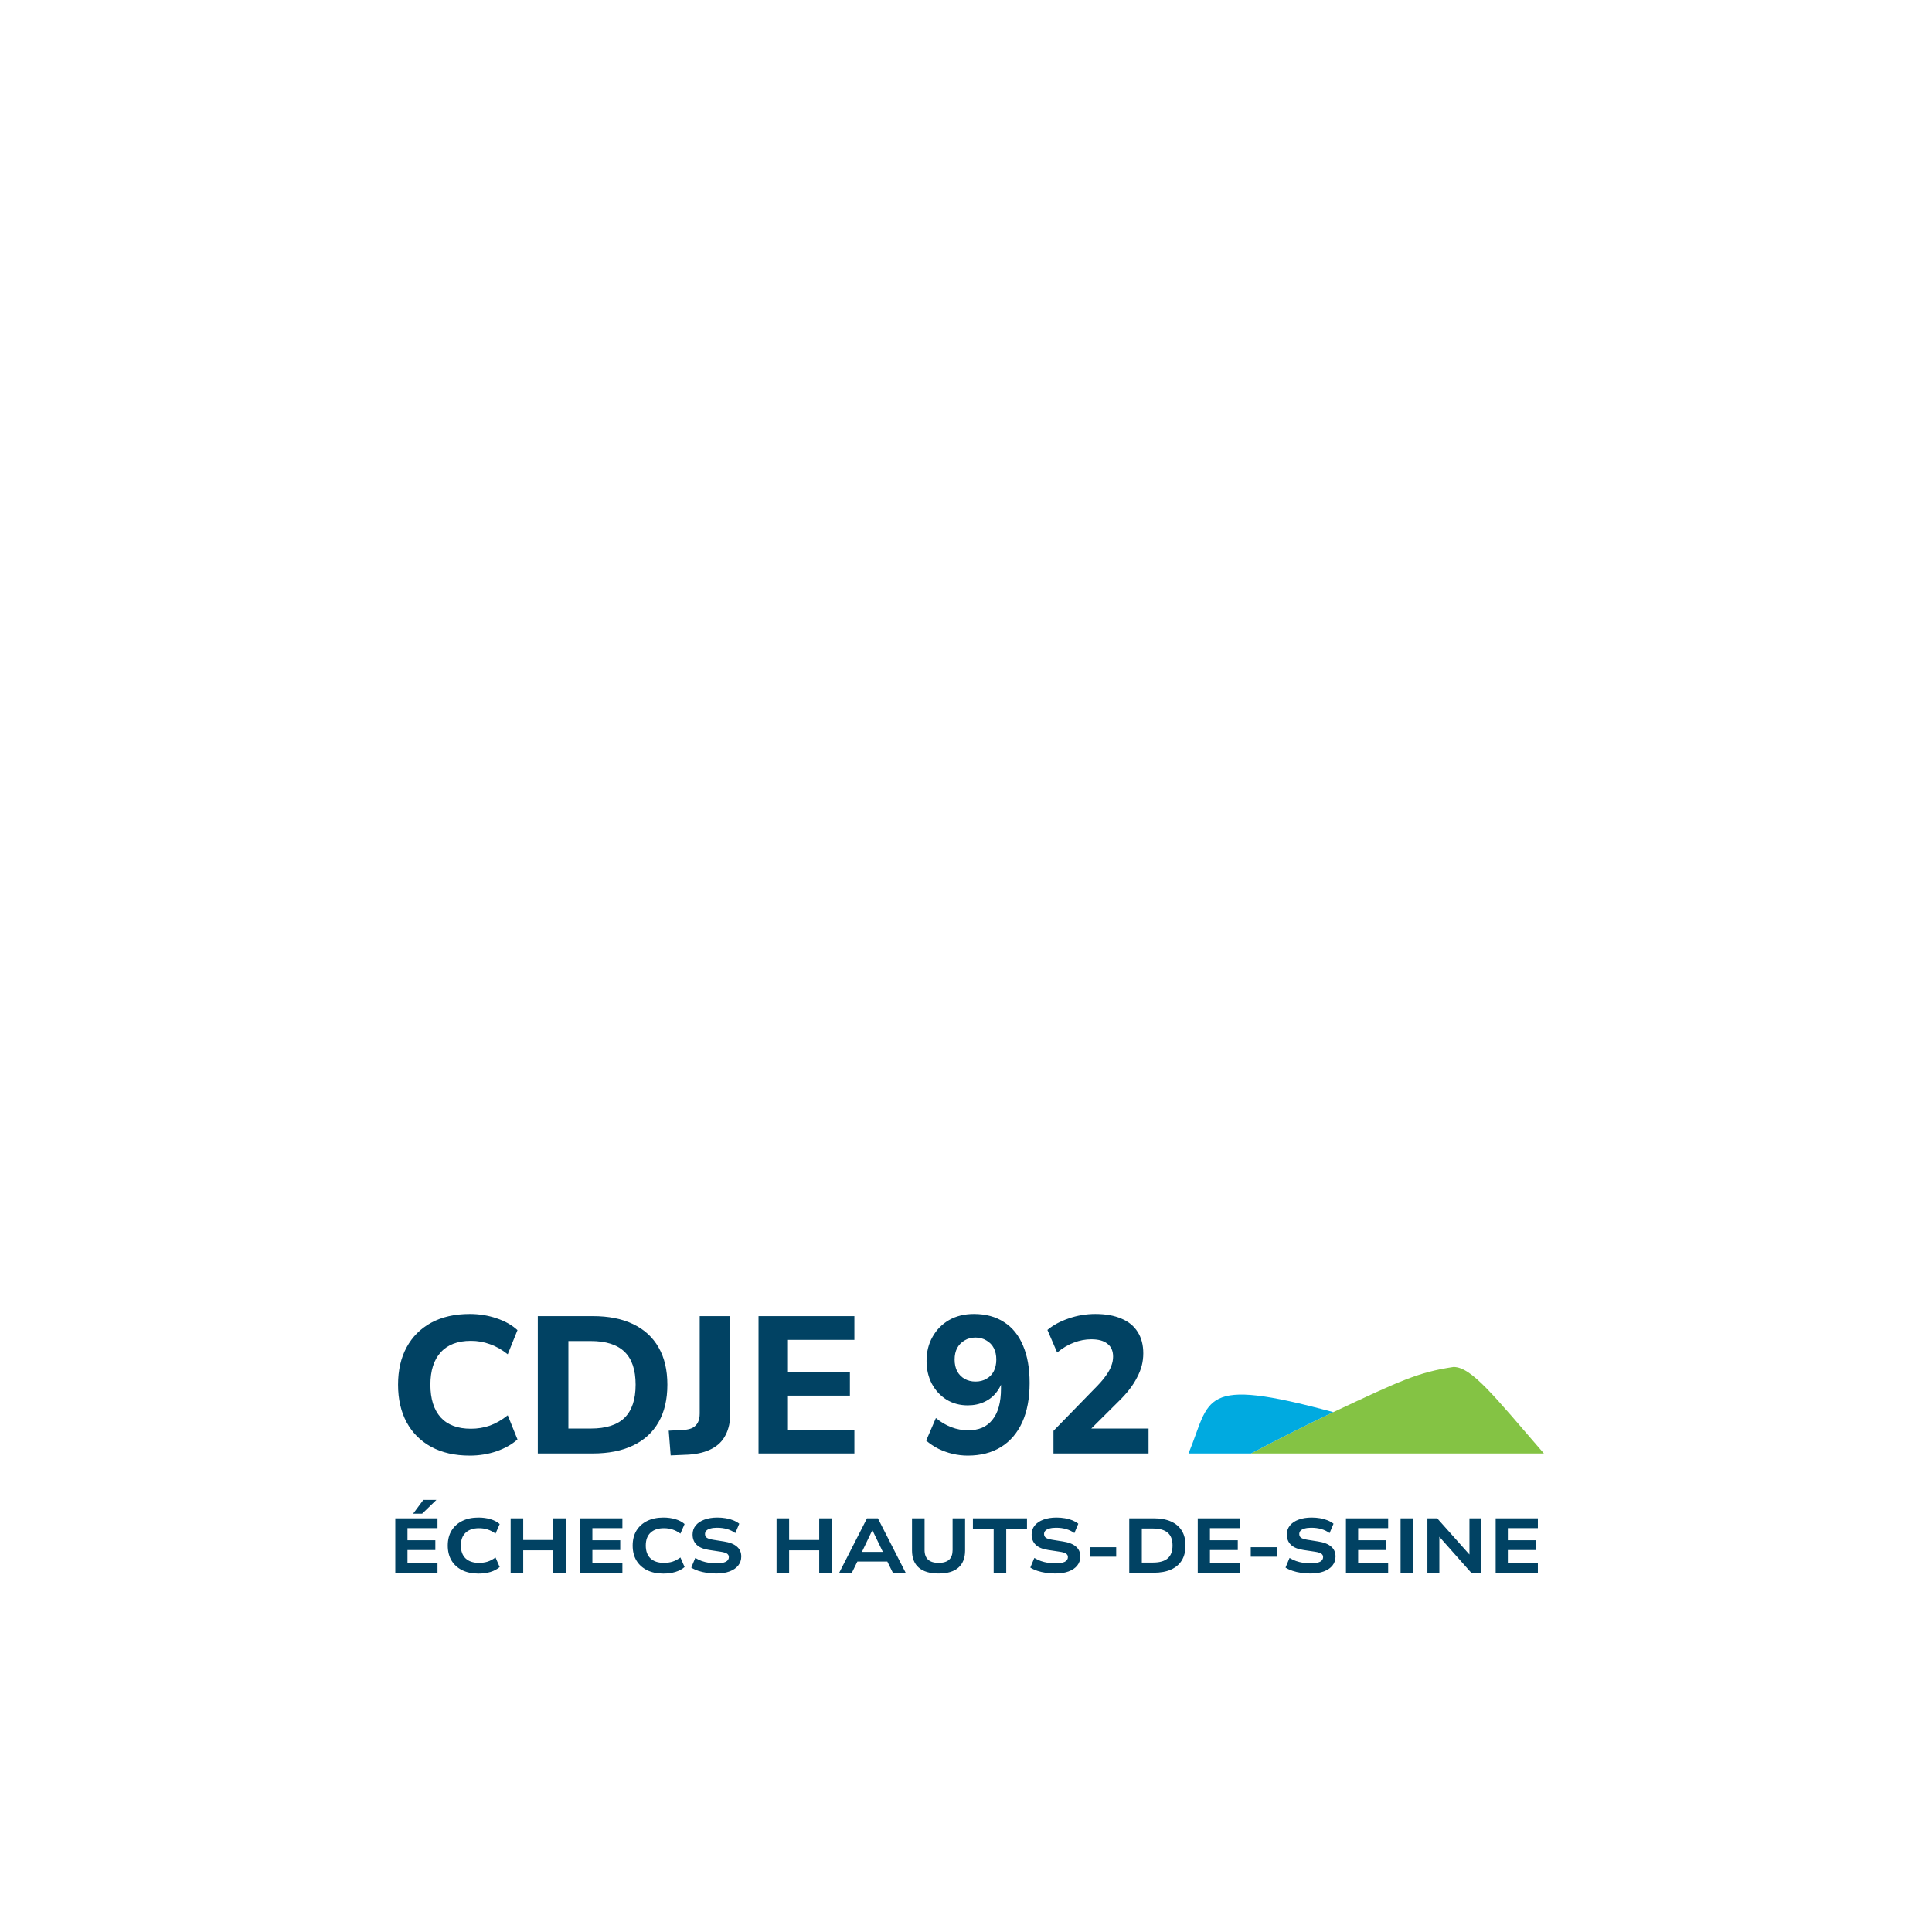
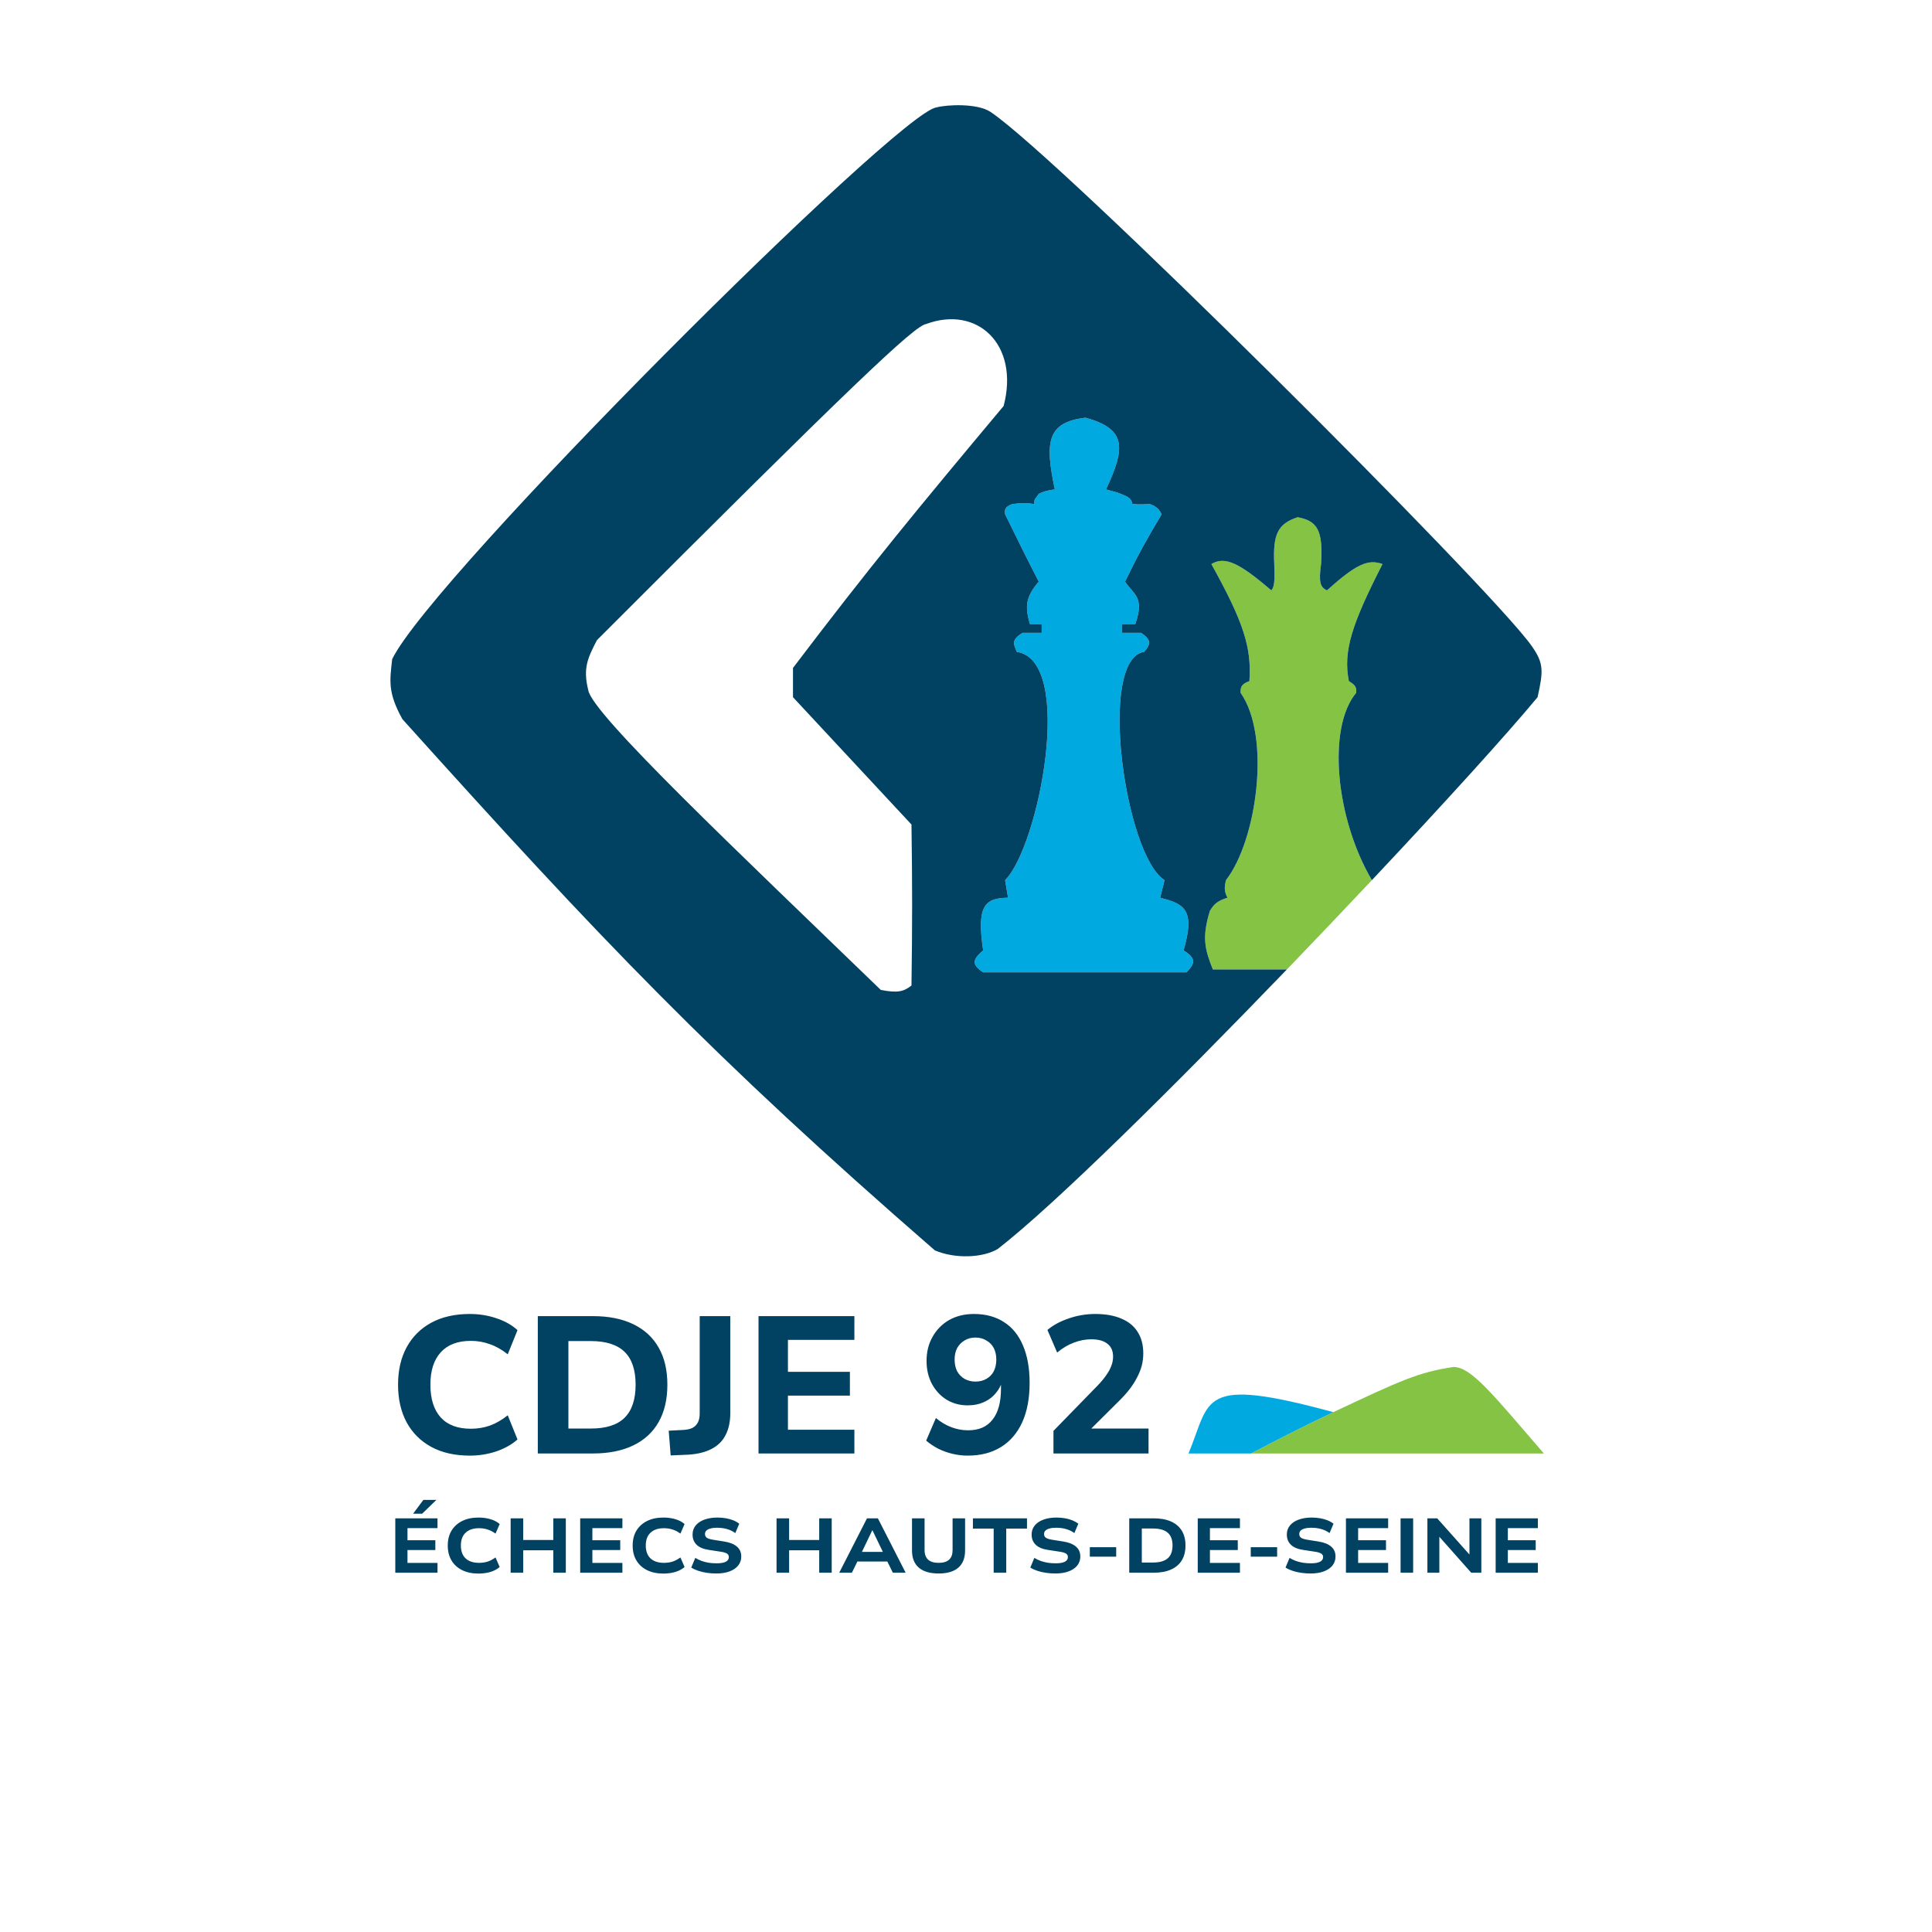
<svg xmlns="http://www.w3.org/2000/svg" width="2479" height="2479" viewBox="0 0 2479 2479" fill="none">
+   <path d="M1261.52 1247.65H1522.42C1533.41 1236.18 1535.37 1229.91 1518.67 1219.49C1534.06 1166.56 1519.2 1159.82 1488.64 1151.89L1494.27 1129.35C1443.59 1097.43 1407.93 845.804 1467.99 836.415C1477.14 826.208 1477.04 820.816 1464.23 812.004H1439.83V800.737H1456.73C1468.97 765.614 1454.46 762.962 1443.59 746.281C1460.63 711.168 1471.09 692.473 1490.51 659.903C1487.1 652.754 1483.54 649.947 1475.5 646.758C1466.64 647.228 1461.86 647.39 1452.97 646.758C1451.89 639.612 1447.38 637.214 1437.96 633.613C1431.45 630.849 1428.93 630.981 1419.19 627.98C1444.04 574.607 1445.87 550.667 1392.91 535.968C1343.27 541.81 1340.55 567.149 1353.49 627.98C1343.68 629.212 1339.36 630.585 1332.85 633.613C1329.84 638.96 1326.23 639.815 1327.22 646.758C1318.08 645.334 1311.73 645.048 1299.06 646.758C1288.98 650.452 1289.15 653.823 1289.68 659.903C1306.43 693.999 1315.79 713.204 1332.85 746.281C1316.62 765.519 1314.49 777.334 1321.58 800.737H1336.6V812.004H1312.2C1296.53 821.433 1300.94 826.822 1304.69 836.415C1379.77 847.682 1332.85 1086.16 1289.68 1129.35L1293.43 1151.89C1262.92 1152.22 1253.14 1162.98 1261.52 1219.49C1248.27 1230.95 1245.89 1237.24 1261.52 1247.65Z" fill="#00AAE0" />
+   <path d="M1556.21 1243.9H1651.26C1688.54 1205.2 1725.37 1166.49 1760.31 1129.35C1713.87 1050.48 1702.61 934.061 1740.15 888.994C1741.16 881.031 1737.76 878.362 1730.77 873.971C1723.13 835.166 1734.74 800.533 1773.94 723.748C1755.61 717.156 1740.54 723.413 1702.61 757.548C1694.17 753.576 1691.8 747.514 1695.1 723.748C1697.97 679.365 1689.72 668.412 1665.07 663.658C1639.49 672.104 1633.15 685.52 1635.04 723.748C1635.75 745.062 1635.34 752.975 1631.29 757.548C1589.83 721.995 1571.67 713.378 1554.33 723.748C1595.62 798.118 1606.18 830.828 1603.13 873.971C1593.82 877.394 1591.45 880.702 1591.87 888.994C1631.29 945.328 1612.52 1078.65 1573.1 1129.35C1570.67 1139.06 1571.02 1144.22 1574.98 1151.89C1561.8 1156.06 1557.62 1160.17 1552.45 1168.79C1541.93 1202.97 1545.98 1218.1 1556.21 1243.9Z" fill="#84C344" />
+   <path fill-rule="evenodd" clip-rule="evenodd" d="M1270.9 143.548C1254 132.274 1214.59 134.164 1201.45 137.876C1152.65 143.553 553.901 740.648 503.212 845.784C500.109 873.448 497.376 888.685 516.351 922.774C769.753 1204.46 914.28 1356.56 1199.58 1604.43C1226.19 1615.69 1261.52 1613.82 1280.29 1602.56C1353.63 1545.6 1505.86 1394.83 1651.26 1243.9H1556.21C1545.98 1218.1 1541.93 1202.97 1552.45 1168.79C1557.62 1160.17 1561.8 1156.06 1574.98 1151.89C1571.02 1144.22 1570.67 1139.06 1573.1 1129.35C1612.52 1078.65 1631.29 945.328 1591.87 888.994C1591.45 880.702 1593.82 877.394 1603.13 873.971C1606.18 830.828 1595.62 798.118 1554.33 723.748C1571.67 713.378 1589.83 721.995 1631.29 757.548C1635.34 752.975 1635.75 745.062 1635.04 723.748C1633.15 685.52 1639.49 672.104 1665.07 663.658C1689.72 668.412 1697.97 679.365 1695.1 723.748C1691.8 747.514 1694.17 753.576 1702.61 757.548C1740.54 723.413 1755.61 717.156 1773.94 723.748C1734.74 800.533 1723.13 835.166 1730.77 873.971C1737.76 878.362 1741.16 881.031 1740.15 888.994C1702.61 934.061 1713.87 1050.48 1760.31 1129.35C1854.16 1029.6 1934.35 941.153 1972.89 894.607C1980.45 860.771 1980.91 850.936 1965.39 828.904C1912.46 753.792 1359.12 202.428 1270.9 143.548ZM1169.54 1057.98C1170.66 1138.08 1170.67 1183.31 1169.54 1264.53C1159.62 1272.38 1151.75 1274.42 1130.12 1270.17C948.373 1094.27 758.491 915.283 754.727 885.218C747.929 857.516 753.942 844.421 765.989 821.373C1094.32 492.75 1173.26 418.038 1188.31 415.769C1254.01 391.378 1308.45 442.078 1287.79 520.926C1177.12 653.22 1115.91 727.252 1017.5 857.051V894.607L1169.54 1057.98ZM1522.42 1247.65H1261.52C1245.89 1237.24 1248.27 1230.95 1261.52 1219.49C1253.14 1162.98 1262.92 1152.22 1293.43 1151.89L1289.68 1129.35C1332.85 1086.16 1379.77 847.682 1304.69 836.415C1300.94 826.822 1296.53 821.433 1312.2 812.004H1336.6V800.737H1321.58C1314.49 777.334 1316.62 765.519 1332.85 746.281C1315.79 713.204 1306.43 693.999 1289.68 659.903C1289.15 653.823 1288.98 650.452 1299.06 646.758C1311.73 645.048 1318.08 645.334 1327.22 646.758C1326.23 639.815 1329.84 638.96 1332.85 633.613C1339.36 630.585 1343.68 629.212 1353.49 627.98C1340.55 567.149 1343.27 541.81 1392.91 535.968C1445.87 550.667 1444.04 574.607 1419.19 627.98C1428.93 630.981 1431.45 630.849 1437.96 633.613C1447.38 637.214 1451.89 639.612 1452.97 646.758C1461.86 647.39 1466.64 647.228 1475.5 646.758C1483.54 649.947 1487.1 652.754 1490.51 659.903C1471.09 692.473 1460.63 711.168 1443.59 746.281C1454.46 762.962 1468.97 765.614 1456.73 800.737H1439.83V812.004H1464.23C1477.04 820.816 1477.14 826.208 1467.99 836.415C1407.93 845.804 1443.59 1097.43 1494.27 1129.35L1488.64 1151.89C1519.2 1159.82 1534.06 1166.56 1518.67 1219.49C1535.37 1229.91 1533.41 1236.18 1522.42 1247.65Z" fill="#014263" />
  <path d="M602.75 1867.75C583.583 1867.75 567.083 1864 553.25 1856.5C539.583 1849 529.083 1838.5 521.75 1825C514.417 1811.33 510.75 1795.25 510.75 1776.75C510.75 1758.25 514.417 1742.25 521.75 1728.75C529.083 1715.25 539.583 1704.75 553.25 1697.25C567.083 1689.75 583.583 1686 602.75 1686C614.75 1686 626.167 1687.83 637 1691.5C648 1695.17 657 1700.25 664 1706.75L651.5 1737.75C644 1731.75 636.333 1727.42 628.5 1724.75C620.833 1721.92 612.75 1720.5 604.25 1720.5C587.25 1720.5 574.333 1725.42 565.5 1735.25C556.667 1744.92 552.25 1758.75 552.25 1776.75C552.25 1794.92 556.667 1808.92 565.5 1818.75C574.333 1828.42 587.25 1833.25 604.25 1833.25C612.75 1833.25 620.833 1831.92 628.5 1829.25C636.333 1826.42 644 1822 651.5 1816L664 1847C657 1853.33 648 1858.42 637 1862.25C626.167 1865.92 614.75 1867.75 602.75 1867.75ZM690.072 1865V1688.75H760.572C780.906 1688.75 798.156 1692.17 812.322 1699C826.656 1705.83 837.572 1715.83 845.072 1729C852.572 1742 856.322 1757.92 856.322 1776.75C856.322 1795.58 852.572 1811.58 845.072 1824.75C837.572 1837.92 826.656 1847.92 812.322 1854.75C798.156 1861.58 780.906 1865 760.572 1865H690.072ZM729.322 1833H758.072C777.572 1833 791.989 1828.42 801.322 1819.25C810.822 1809.92 815.572 1795.75 815.572 1776.75C815.572 1757.75 810.822 1743.67 801.322 1734.5C791.822 1725.33 777.406 1720.75 758.072 1720.75H729.322V1833ZM860.549 1867.5L858.049 1835.75L877.549 1834.75C882.215 1834.42 885.965 1833.5 888.799 1832C891.799 1830.33 894.049 1828 895.549 1825C897.049 1822 897.799 1818.25 897.799 1813.75V1688.75H937.049V1813.25C937.049 1824.25 935.049 1833.58 931.049 1841.25C927.215 1848.92 921.299 1854.83 913.299 1859C905.465 1863.17 895.632 1865.67 883.799 1866.5L860.549 1867.5ZM973.275 1865V1688.75H1096.28V1719.25H1011.03V1760.25H1090.53V1790.75H1011.03V1834.5H1096.28V1865H973.275ZM1241.63 1867.75C1235.3 1867.75 1228.88 1867 1222.38 1865.5C1216.05 1864 1209.97 1861.83 1204.13 1859C1198.3 1856 1193.05 1852.5 1188.38 1848.5L1200.88 1819.5C1207.05 1824.67 1213.63 1828.58 1220.63 1831.25C1227.63 1833.92 1234.8 1835.25 1242.13 1835.25C1248.97 1835.25 1254.97 1834.17 1260.13 1832C1265.47 1829.67 1269.88 1826.25 1273.38 1821.75C1277.05 1817.25 1279.8 1811.67 1281.63 1805C1283.47 1798.33 1284.38 1790.58 1284.38 1781.75V1765.75H1287.63C1286.3 1773.42 1283.47 1780.08 1279.13 1785.75C1274.97 1791.42 1269.63 1795.75 1263.13 1798.75C1256.8 1801.75 1249.63 1803.25 1241.63 1803.25C1231.63 1803.25 1222.63 1800.83 1214.63 1796C1206.63 1791 1200.3 1784.17 1195.63 1775.5C1191.13 1766.83 1188.88 1757.08 1188.88 1746.25C1188.88 1734.58 1191.47 1724.25 1196.63 1715.25C1201.8 1706.08 1208.88 1698.92 1217.88 1693.75C1227.05 1688.58 1237.63 1686 1249.63 1686C1264.8 1686 1277.72 1689.5 1288.38 1696.5C1299.05 1703.33 1307.13 1713.33 1312.63 1726.5C1318.3 1739.67 1321.13 1755.67 1321.13 1774.5C1321.13 1794.17 1317.97 1811 1311.63 1825C1305.3 1838.83 1296.22 1849.42 1284.38 1856.75C1272.55 1864.08 1258.3 1867.75 1241.63 1867.75ZM1251.63 1772.75C1256.97 1772.75 1261.63 1771.58 1265.63 1769.25C1269.8 1766.92 1272.97 1763.67 1275.13 1759.5C1277.3 1755.17 1278.38 1750.17 1278.38 1744.5C1278.38 1738.83 1277.3 1733.92 1275.13 1729.75C1272.97 1725.58 1269.8 1722.33 1265.63 1720C1261.63 1717.5 1256.97 1716.25 1251.63 1716.25C1246.3 1716.25 1241.63 1717.5 1237.63 1720C1233.63 1722.33 1230.47 1725.58 1228.13 1729.75C1225.97 1733.92 1224.88 1738.83 1224.88 1744.5C1224.88 1750.17 1225.97 1755.17 1228.13 1759.5C1230.47 1763.67 1233.63 1766.92 1237.63 1769.25C1241.8 1771.58 1246.47 1772.75 1251.63 1772.75ZM1351.72 1865V1836L1408.22 1778C1412.88 1773.17 1416.63 1768.67 1419.47 1764.5C1422.47 1760.33 1424.63 1756.33 1425.97 1752.5C1427.47 1748.67 1428.22 1744.75 1428.22 1740.75C1428.22 1733.42 1425.8 1727.92 1420.97 1724.25C1416.3 1720.42 1409.38 1718.5 1400.22 1718.5C1392.72 1718.5 1385.3 1719.92 1377.97 1722.75C1370.63 1725.42 1363.47 1729.67 1356.47 1735.5L1343.97 1706.5C1351.3 1700.33 1360.38 1695.42 1371.22 1691.75C1382.22 1687.92 1393.63 1686 1405.47 1686C1418.63 1686 1429.8 1688 1438.97 1692C1448.13 1695.83 1455.05 1701.5 1459.72 1709C1464.55 1716.5 1466.97 1725.67 1466.97 1736.5C1466.97 1742 1466.3 1747.33 1464.97 1752.5C1463.63 1757.5 1461.63 1762.5 1458.97 1767.5C1456.47 1772.5 1453.22 1777.58 1449.22 1782.75C1445.22 1787.92 1440.47 1793.17 1434.97 1798.5L1390.72 1842.5L1390.47 1833H1473.72V1865H1351.72Z" fill="#014263" />
  <path d="M507.207 2018V1948.2H561.36V1960.78H522.849V1976.32H558.588V1988.89H522.849V2005.43H561.36V2018H507.207ZM530.076 1942.26L543.243 1924.54H559.974L541.659 1942.26H530.076ZM613.932 2019.09C605.946 2019.09 598.983 2017.64 593.043 2014.73C587.169 2011.83 582.615 2007.7 579.381 2002.36C576.147 1996.95 574.53 1990.54 574.53 1983.15C574.53 1975.69 576.147 1969.29 579.381 1963.95C582.681 1958.6 587.268 1954.47 593.142 1951.57C599.016 1948.67 605.946 1947.21 613.932 1947.21C619.476 1947.21 624.591 1947.91 629.277 1949.29C634.029 1950.68 637.989 1952.76 641.157 1955.53L635.811 1967.81C632.445 1965.36 629.079 1963.62 625.713 1962.56C622.347 1961.44 618.651 1960.88 614.625 1960.88C607.299 1960.88 601.59 1962.79 597.498 1966.62C593.406 1970.38 591.36 1975.86 591.36 1983.05C591.36 1990.25 593.373 1995.76 597.399 1999.59C601.491 2003.41 607.233 2005.33 614.625 2005.33C618.651 2005.33 622.347 2004.8 625.713 2003.74C629.079 2002.62 632.445 2000.84 635.811 1998.4L641.157 2010.67C637.989 2013.45 634.029 2015.56 629.277 2017.01C624.591 2018.4 619.476 2019.09 613.932 2019.09ZM655.224 2018V1948.2H671.361V1976.02H709.971V1948.2H726.009V2018H709.971V1989.19H671.361V2018H655.224ZM744.459 2018V1948.2H798.612V1960.78H760.101V1976.32H795.84V1988.89H760.101V2005.43H798.612V2018H744.459ZM851.184 2019.09C843.198 2019.09 836.235 2017.64 830.295 2014.73C824.421 2011.83 819.867 2007.7 816.633 2002.36C813.399 1996.95 811.782 1990.54 811.782 1983.15C811.782 1975.69 813.399 1969.29 816.633 1963.95C819.933 1958.6 824.52 1954.47 830.394 1951.57C836.268 1948.67 843.198 1947.21 851.184 1947.21C856.728 1947.21 861.843 1947.91 866.529 1949.29C871.281 1950.68 875.241 1952.76 878.409 1955.53L873.063 1967.81C869.697 1965.36 866.331 1963.62 862.965 1962.56C859.599 1961.44 855.903 1960.88 851.877 1960.88C844.551 1960.88 838.842 1962.79 834.75 1966.62C830.658 1970.38 828.612 1975.86 828.612 1983.05C828.612 1990.25 830.625 1995.76 834.651 1999.59C838.743 2003.41 844.485 2005.33 851.877 2005.33C855.903 2005.33 859.599 2004.8 862.965 2003.74C866.331 2002.62 869.697 2000.84 873.063 1998.4L878.409 2010.67C875.241 2013.45 871.281 2015.56 866.529 2017.01C861.843 2018.4 856.728 2019.09 851.184 2019.09ZM919.049 2018.99C914.891 2018.99 910.832 2018.69 906.872 2018.1C902.912 2017.5 899.249 2016.65 895.883 2015.52C892.517 2014.4 889.547 2013.02 886.973 2011.37L892.121 1998.99C894.827 2000.58 897.599 2001.9 900.437 2002.95C903.341 2003.94 906.377 2004.7 909.545 2005.23C912.779 2005.69 916.112 2005.92 919.544 2005.92C924.692 2005.92 928.586 2005.26 931.226 2003.94C933.866 2002.56 935.186 2000.58 935.186 1998C935.186 1996.48 934.757 1995.3 933.899 1994.44C933.107 1993.51 931.886 1992.79 930.236 1992.26C928.652 1991.73 926.672 1991.3 924.296 1990.97L909.941 1988.79C902.747 1987.74 897.401 1985.53 893.903 1982.16C890.405 1978.8 888.656 1974.41 888.656 1968.99C888.656 1964.51 889.976 1960.65 892.616 1957.41C895.322 1954.11 899.051 1951.6 903.803 1949.89C908.621 1948.11 914.165 1947.21 920.435 1947.21C924.197 1947.21 927.827 1947.51 931.325 1948.11C934.823 1948.7 938.024 1949.59 940.928 1950.78C943.832 1951.97 946.373 1953.42 948.551 1955.13L943.502 1967.11C940.202 1964.74 936.638 1963.02 932.81 1961.97C928.982 1960.84 924.692 1960.28 919.94 1960.28C916.706 1960.28 913.934 1960.61 911.624 1961.27C909.314 1961.87 907.565 1962.76 906.377 1963.95C905.189 1965.13 904.595 1966.59 904.595 1968.3C904.595 1970.48 905.42 1972.13 907.07 1973.25C908.786 1974.31 911.492 1975.13 915.188 1975.73L928.85 1977.9C936.242 1979.03 941.786 1981.2 945.482 1984.44C949.244 1987.61 951.125 1991.86 951.125 1997.21C951.125 2001.63 949.805 2005.49 947.165 2008.79C944.591 2012.03 940.895 2014.53 936.077 2016.32C931.259 2018.1 925.583 2018.99 919.049 2018.99ZM996.406 2018V1948.2H1012.54V1976.02H1051.15V1948.2H1067.19V2018H1051.15V1989.19H1012.54V2018H996.406ZM1076.83 2018L1112.47 1948.2H1126.43L1162.07 2018H1145.64L1136.13 1998.69L1142.96 2003.64H1095.74L1102.57 1998.69L1093.07 2018H1076.83ZM1119.2 1963.65L1104.25 1994.83L1100.99 1991.27H1137.72L1134.55 1994.83L1119.5 1963.65H1119.2ZM1204.37 2018.99C1193.22 2018.99 1184.74 2016.48 1178.93 2011.47C1173.12 2006.45 1170.22 1999.09 1170.22 1989.39V1948.2H1186.35V1988.89C1186.35 1994.37 1187.87 1998.5 1190.91 2001.27C1193.94 2003.97 1198.43 2005.33 1204.37 2005.33C1210.38 2005.33 1214.87 2003.97 1217.84 2001.27C1220.81 1998.5 1222.29 1994.37 1222.29 1988.89V1948.2H1238.33V1989.39C1238.33 1999.09 1235.46 2006.45 1229.72 2011.47C1223.97 2016.48 1215.53 2018.99 1204.37 2018.99ZM1275 2018V1961.37H1248.37V1948.2H1317.76V1961.37H1291.13V2018H1275ZM1354.11 2018.99C1349.95 2018.99 1345.89 2018.69 1341.93 2018.1C1337.97 2017.5 1334.31 2016.65 1330.94 2015.52C1327.58 2014.4 1324.61 2013.02 1322.03 2011.37L1327.18 1998.99C1329.89 2000.58 1332.66 2001.9 1335.5 2002.95C1338.4 2003.94 1341.44 2004.7 1344.6 2005.23C1347.84 2005.69 1351.17 2005.92 1354.6 2005.92C1359.75 2005.92 1363.64 2005.26 1366.28 2003.94C1368.92 2002.56 1370.24 2000.58 1370.24 1998C1370.24 1996.48 1369.82 1995.3 1368.96 1994.44C1368.17 1993.51 1366.94 1992.79 1365.29 1992.26C1363.71 1991.73 1361.73 1991.3 1359.35 1990.97L1345 1988.79C1337.81 1987.74 1332.46 1985.53 1328.96 1982.16C1325.46 1978.8 1323.71 1974.41 1323.71 1968.99C1323.71 1964.51 1325.03 1960.65 1327.67 1957.41C1330.38 1954.11 1334.11 1951.6 1338.86 1949.89C1343.68 1948.11 1349.22 1947.21 1355.49 1947.21C1359.26 1947.21 1362.89 1947.51 1366.38 1948.11C1369.88 1948.7 1373.08 1949.59 1375.99 1950.78C1378.89 1951.97 1381.43 1953.42 1383.61 1955.13L1378.56 1967.11C1375.26 1964.74 1371.7 1963.02 1367.87 1961.97C1364.04 1960.84 1359.75 1960.28 1355 1960.28C1351.76 1960.28 1348.99 1960.61 1346.68 1961.27C1344.37 1961.87 1342.62 1962.76 1341.44 1963.95C1340.25 1965.13 1339.65 1966.59 1339.65 1968.3C1339.65 1970.48 1340.48 1972.13 1342.13 1973.25C1343.84 1974.31 1346.55 1975.13 1350.25 1975.73L1363.91 1977.9C1371.3 1979.03 1376.84 1981.2 1380.54 1984.44C1384.3 1987.61 1386.18 1991.86 1386.18 1997.21C1386.18 2001.63 1384.86 2005.49 1382.22 2008.79C1379.65 2012.03 1375.95 2014.53 1371.14 2016.32C1366.32 2018.1 1360.64 2018.99 1354.11 2018.99ZM1398.36 1997.41V1985.23H1432.22V1997.41H1398.36ZM1448.96 2018V1948.2H1480.25C1489.03 1948.2 1496.45 1949.56 1502.52 1952.26C1508.59 1954.97 1513.21 1958.9 1516.38 1964.04C1519.55 1969.19 1521.13 1975.53 1521.13 1983.05C1521.13 1990.58 1519.55 1996.95 1516.38 2002.16C1513.21 2007.31 1508.59 2011.23 1502.52 2013.94C1496.45 2016.65 1489.03 2018 1480.25 2018H1448.96ZM1465.1 2004.93H1479.26C1487.84 2004.93 1494.17 2003.15 1498.27 1999.59C1502.42 1996.02 1504.5 1990.51 1504.5 1983.05C1504.5 1975.59 1502.42 1970.12 1498.27 1966.62C1494.17 1963.05 1487.84 1961.27 1479.26 1961.27H1465.1V2004.93ZM1536.85 2018V1948.2H1591V1960.78H1552.49V1976.32H1588.23V1988.89H1552.49V2005.43H1591V2018H1536.85ZM1604.87 1997.41V1985.23H1638.72V1997.41H1604.87ZM1681.56 2018.99C1677.4 2018.99 1673.35 2018.69 1669.39 2018.1C1665.43 2017.5 1661.76 2016.65 1658.4 2015.52C1655.03 2014.4 1652.06 2013.02 1649.49 2011.37L1654.63 1998.99C1657.34 2000.58 1660.11 2001.9 1662.95 2002.95C1665.85 2003.94 1668.89 2004.7 1672.06 2005.23C1675.29 2005.69 1678.63 2005.92 1682.06 2005.92C1687.21 2005.92 1691.1 2005.26 1693.74 2003.94C1696.38 2002.56 1697.7 2000.58 1697.7 1998C1697.7 1996.48 1697.27 1995.3 1696.41 1994.44C1695.62 1993.51 1694.4 1992.79 1692.75 1992.26C1691.17 1991.73 1689.19 1991.3 1686.81 1990.97L1672.45 1988.79C1665.26 1987.74 1659.91 1985.53 1656.42 1982.16C1652.92 1978.8 1651.17 1974.41 1651.17 1968.99C1651.17 1964.51 1652.49 1960.65 1655.13 1957.41C1657.84 1954.11 1661.56 1951.6 1666.32 1949.89C1671.13 1948.11 1676.68 1947.21 1682.95 1947.21C1686.71 1947.21 1690.34 1947.51 1693.84 1948.11C1697.34 1948.7 1700.54 1949.59 1703.44 1950.78C1706.35 1951.97 1708.89 1953.42 1711.06 1955.13L1706.02 1967.11C1702.72 1964.74 1699.15 1963.02 1695.32 1961.97C1691.5 1960.84 1687.21 1960.28 1682.45 1960.28C1679.22 1960.28 1676.45 1960.61 1674.14 1961.27C1671.83 1961.87 1670.08 1962.76 1668.89 1963.95C1667.7 1965.13 1667.11 1966.59 1667.11 1968.3C1667.11 1970.48 1667.93 1972.13 1669.58 1973.25C1671.3 1974.31 1674.01 1975.13 1677.7 1975.73L1691.36 1977.9C1698.76 1979.03 1704.3 1981.2 1708 1984.44C1711.76 1987.61 1713.64 1991.86 1713.64 1997.21C1713.64 2001.63 1712.32 2005.49 1709.68 2008.79C1707.1 2012.03 1703.41 2014.53 1698.59 2016.32C1693.77 2018.1 1688.1 2018.99 1681.56 2018.99ZM1727.01 2018V1948.2H1781.17V1960.78H1742.66V1976.32H1778.4V1988.89H1742.66V2005.43H1781.17V2018H1727.01ZM1797.11 2018V1948.2H1813.24V2018H1797.11ZM1831.53 2018V1948.2H1844.1L1887.16 1996.52H1885.48V1948.2H1900.73V2018H1887.76L1845.19 1969.98H1846.87V2018H1831.53ZM1919.12 2018V1948.2H1973.27V1960.78H1934.76V1976.32H1970.5V1988.89H1934.76V2005.43H1973.27V2018H1919.12Z" fill="#014263" />
  <path d="M1981 1865C1916.75 1790.69 1888.1 1754 1865.08 1754C1819.91 1760.78 1797.75 1771.1 1710.81 1811.98C1680.46 1826.25 1646.42 1843.46 1605.12 1865H1981Z" fill="#84C344" />
  <path d="M1525 1865H1605.12C1646.42 1843.46 1680.46 1826.25 1710.81 1811.98C1537.79 1765.01 1553.98 1795.52 1525 1865Z" fill="#00AAE0" />
</svg>
